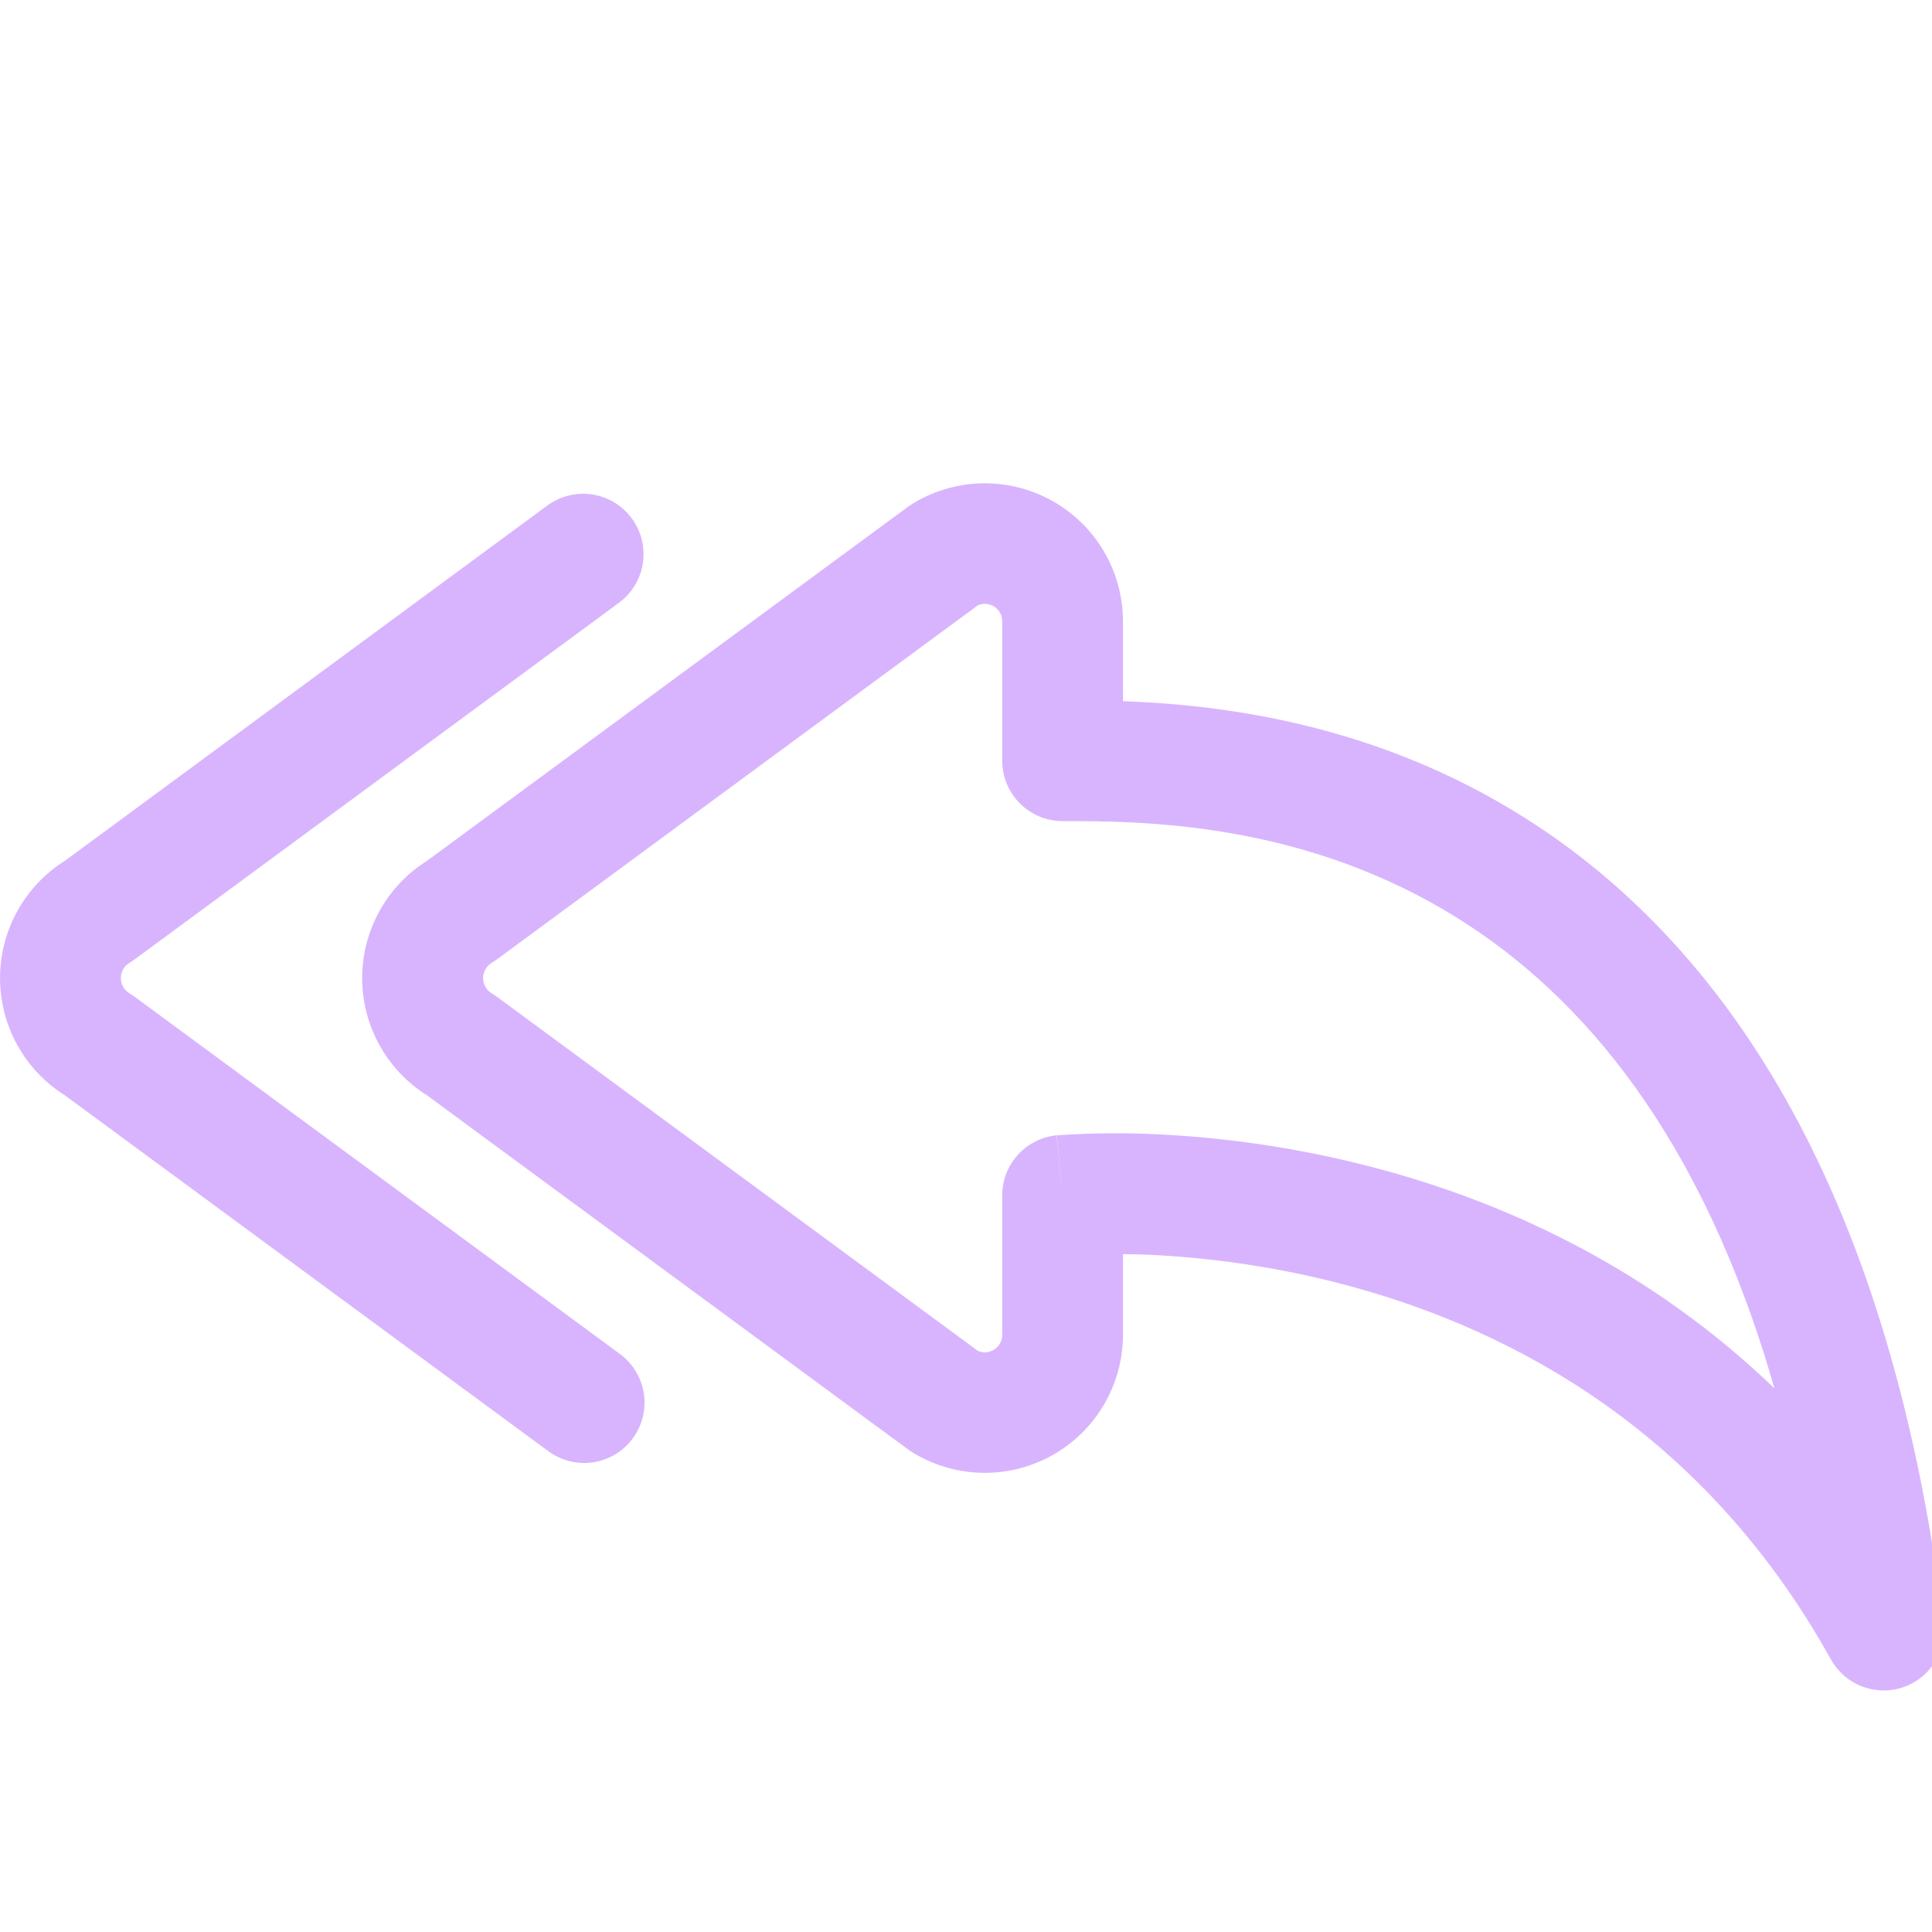
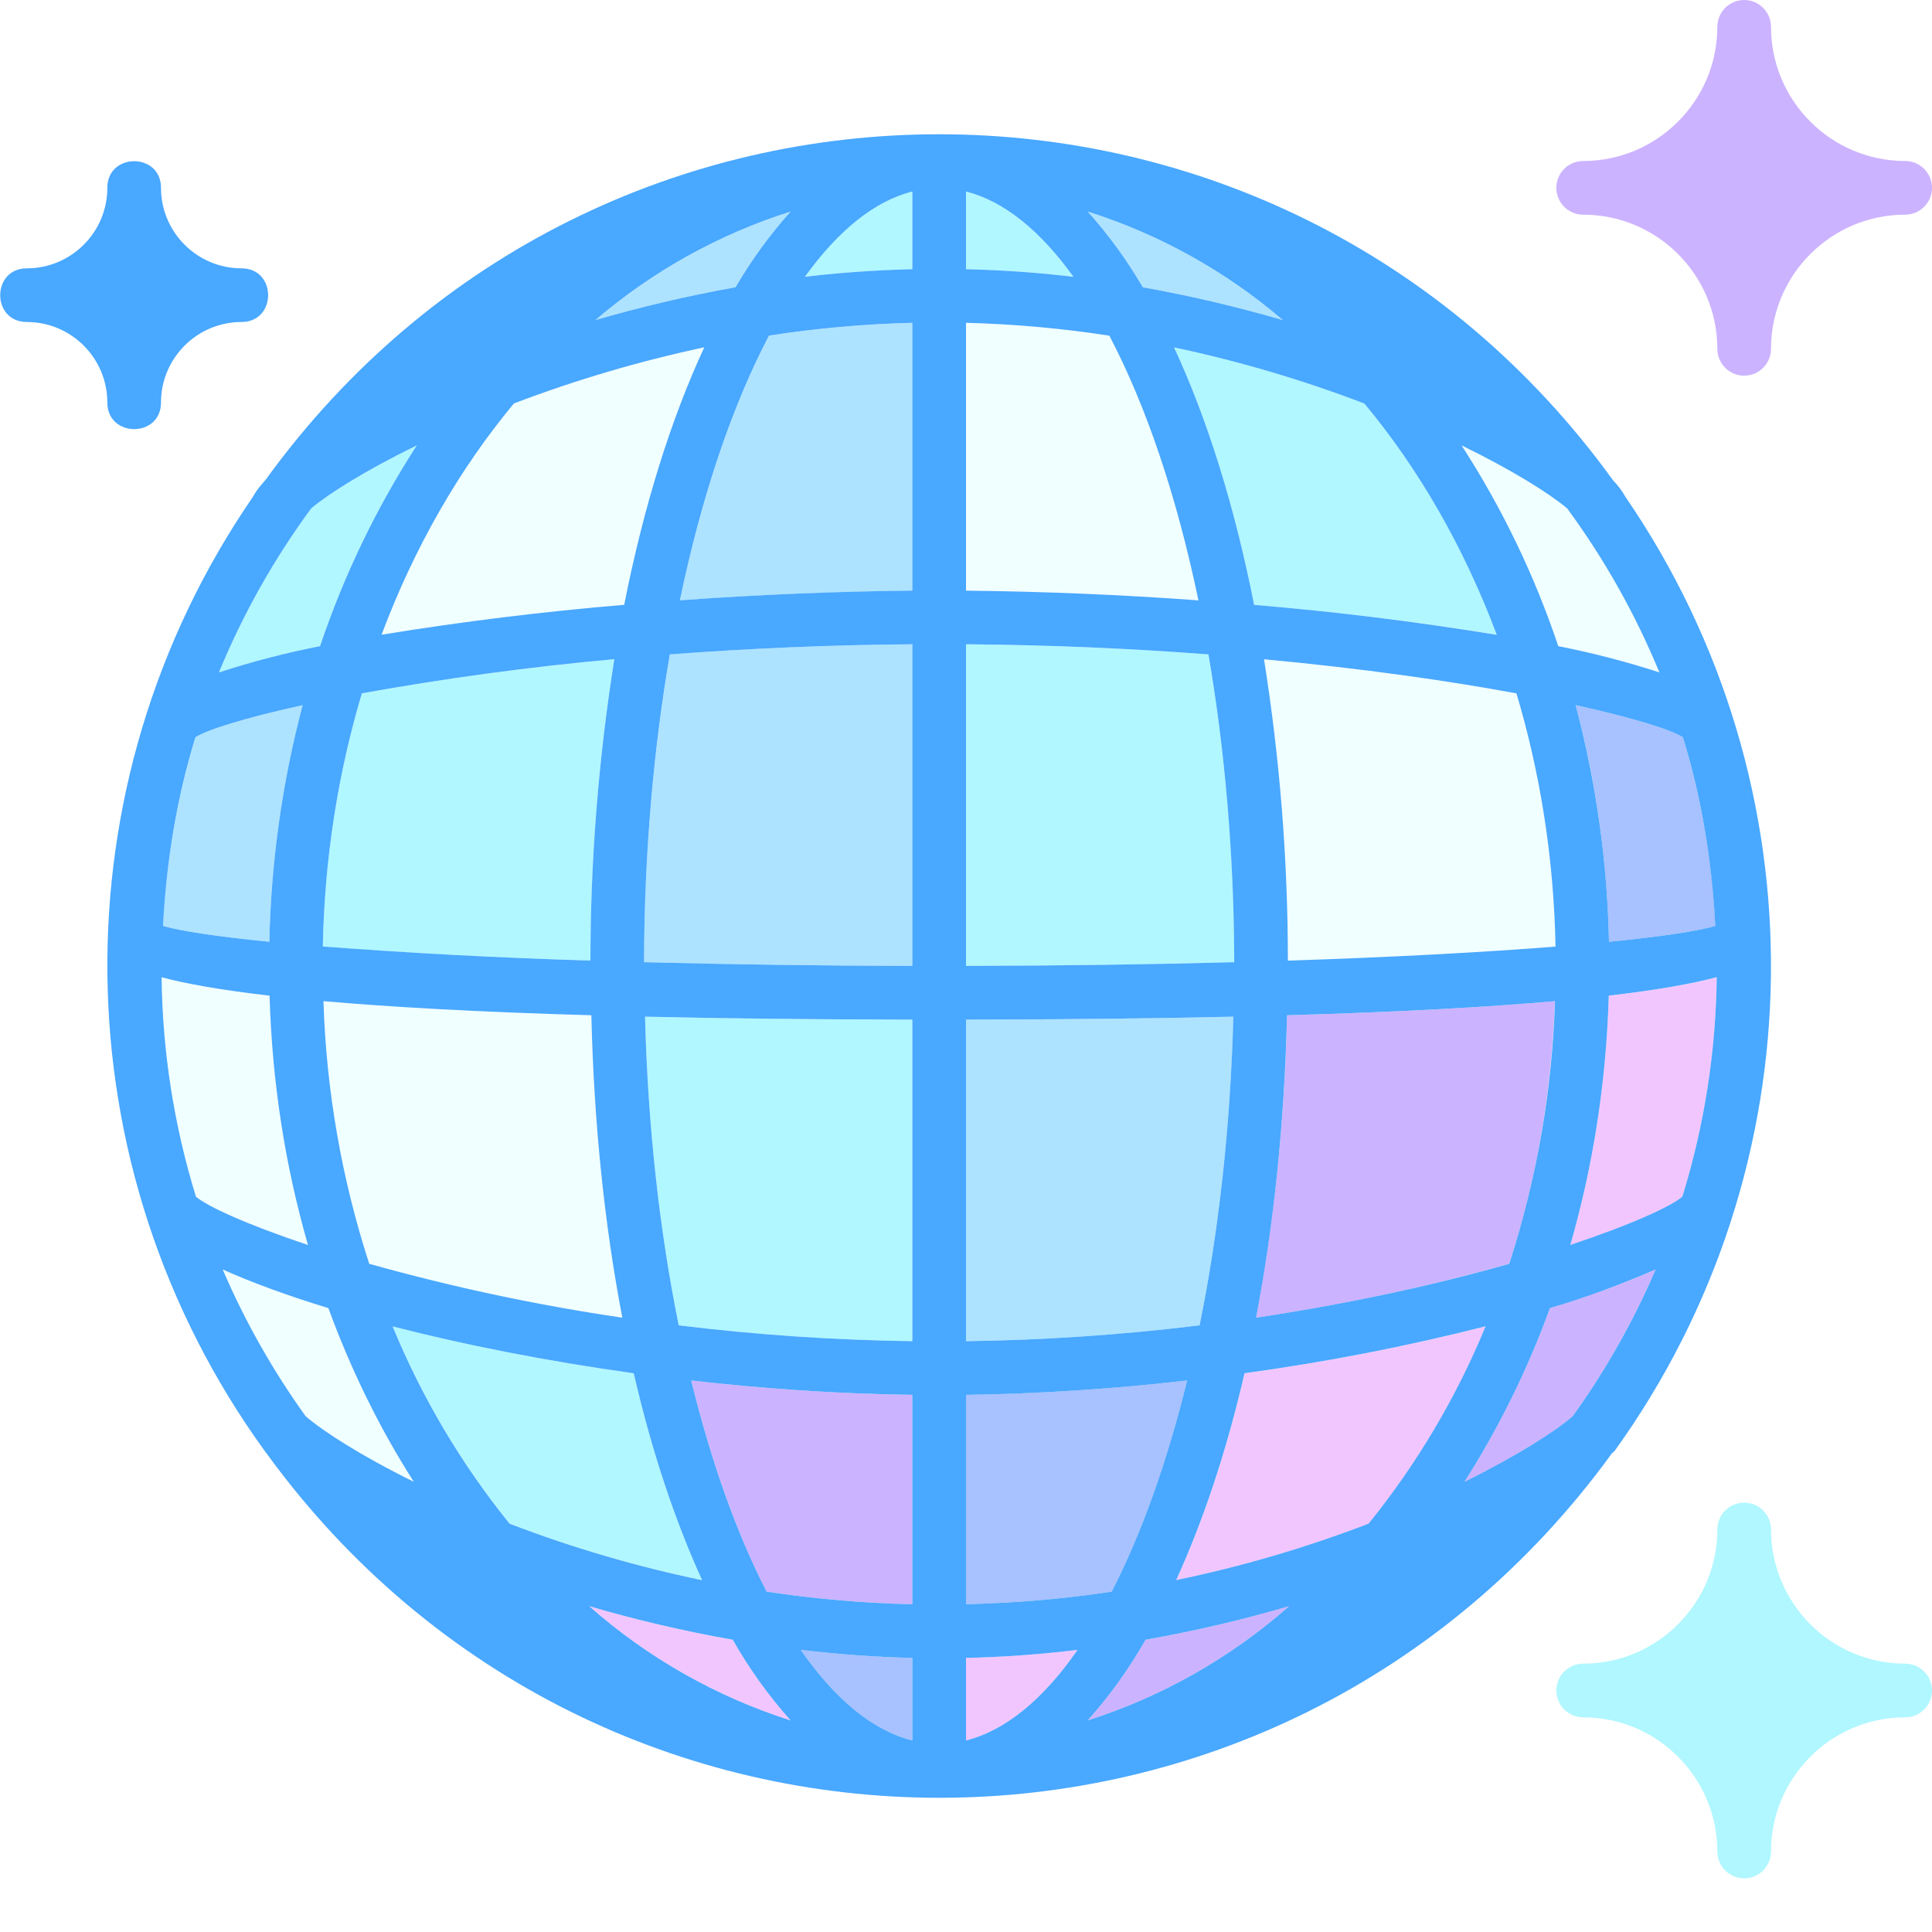
- <svg xmlns="http://www.w3.org/2000/svg" width="32" height="32" viewBox="0 0 16 16">
-   <g fill="#d8b4fe">
-     <path d="M8.098 5.013a.144.144 0 0 1 .202.134V6.3a.5.5 0 0 0 .5.5c.667 0 2.013.005 3.3.822c.984.624 1.99 1.76 2.595 3.876c-1.02-.983-2.185-1.516-3.205-1.799a8.7 8.7 0 0 0-1.921-.306a7 7 0 0 0-.798.008h-.013l-.005.001h-.001L8.8 9.9l-.05-.498a.5.5 0 0 0-.45.498v1.153c0 .108-.11.176-.202.134L4.114 8.254l-.042-.028a.147.147 0 0 1 0-.252l.042-.028zM9.3 10.386q.102 0 .223.006c.434.02 1.034.086 1.7.271c1.326.368 2.896 1.202 3.94 3.08a.5.5 0 0 0 .933-.305c-.464-3.71-1.886-5.662-3.46-6.66c-1.245-.79-2.527-.942-3.336-.971v-.66a1.144 1.144 0 0 0-1.767-.96l-3.994 2.94a1.147 1.147 0 0 0 0 1.946l3.994 2.94a1.144 1.144 0 0 0 1.767-.96z" />
-     <path d="M5.232 4.293a.5.5 0 0 0-.7-.106L.54 7.127a1.147 1.147 0 0 0 0 1.946l3.994 2.94a.5.5 0 1 0 .593-.805L1.114 8.254l-.042-.028a.147.147 0 0 1 0-.252l.042-.028l4.012-2.954a.5.5 0 0 0 .106-.699" />
-   </g>
+ <svg xmlns="http://www.w3.org/2000/svg" width="32" height="32" viewBox="0 0 36 36">
+   <path fill="#ADE3FF" d="M22.981 18.944c-.053 2.052-.272 4.003-.628 5.752a39.945 39.945 0 0 1-4.353.295v-5.992c1.888-.003 3.539-.022 4.981-.055M21.294 5.353c.907.161 1.781.371 2.611.611a10.44 10.44 0 0 0-3.637-2.022c.362.398.705.868 1.026 1.411m-8.625 5.834A69.042 69.042 0 0 1 17 11.006V6.015c-.92.024-1.814.107-2.671.24c-.682 1.297-1.255 2.982-1.66 4.932m-9.027 2.549a14.443 14.443 0 0 0-.604 3.518c.329.096 1.004.198 1.981.295a18.8 18.8 0 0 1 .62-4.409c-1.071.235-1.763.452-1.997.596M17 17.998v-5.993c-1.602.012-3.12.082-4.518.189a34.576 34.576 0 0 0-.48 5.735c1.506.041 3.177.065 4.998.069M13.706 5.353a8.52 8.52 0 0 1 1.027-1.411a10.44 10.44 0 0 0-3.637 2.022c.829-.24 1.703-.45 2.61-.611" />
+   <path fill="azure" d="M22.331 11.187A69.042 69.042 0 0 0 18 11.006V6.015c.92.024 1.814.107 2.671.24c.682 1.297 1.255 2.982 1.66 4.932M5.738 23.198a18.727 18.727 0 0 1-.716-4.645c-.922-.107-1.567-.225-2.011-.343c.02 1.42.237 2.794.64 4.088c.209.18.943.519 2.087.9m5.893-11.927c.363-1.836.871-3.46 1.492-4.798A23.65 23.65 0 0 0 9.576 7.52c-1.02 1.226-1.857 2.685-2.466 4.309c1.36-.23 2.917-.419 4.521-.558m-3.92 16.34c-.999-.493-1.695-.945-2.016-1.222a14.415 14.415 0 0 1-1.546-2.735c.536.242 1.2.485 1.97.721c.425 1.162.96 2.247 1.592 3.236M23.998 17.9c2.008-.066 3.685-.158 4.987-.262a17.755 17.755 0 0 0-.728-4.719a53.996 53.996 0 0 0-4.704-.636c.281 1.734.44 3.622.445 5.617m5.038-5.86c.729.15 1.368.313 1.884.489a14.443 14.443 0 0 0-1.718-3.055c-.326-.275-1.008-.705-1.968-1.175a16.574 16.574 0 0 1 1.802 3.741M11.595 24.553a34.586 34.586 0 0 1-.577-5.635c-2.126-.061-3.751-.154-4.993-.263c.062 1.725.352 3.376.853 4.894c1.282.365 2.885.73 4.717 1.004" />
+   <path fill="#A8C1FF" d="M20.715 29.658c-.865.131-1.774.212-2.715.234V25.99a41.391 41.391 0 0 0 4.12-.268c-.373 1.526-.851 2.86-1.405 3.936m9.267-12.109c.976-.097 1.652-.199 1.981-.295a14.434 14.434 0 0 0-.604-3.518c-.234-.144-.926-.361-1.997-.596c.372 1.394.584 2.873.62 4.409M14.921 30.743c.633.913 1.338 1.502 2.079 1.688v-1.538a21.98 21.98 0 0 1-2.079-.15" />
+   <path fill="#F1C6FF" d="M31.989 18.21a14.416 14.416 0 0 1-.64 4.088c-.21.181-.943.519-2.088.9c.421-1.461.669-3.02.716-4.645c.923-.107 1.568-.225 2.012-.343m-8.798 7.379c-.335 1.452-.768 2.746-1.274 3.855a23.18 23.18 0 0 0 3.587-1.052a14.81 14.81 0 0 0 2.18-3.677a40.811 40.811 0 0 1-4.493.874m-9.537 4.965a24.664 24.664 0 0 1-2.676-.626a10.498 10.498 0 0 0 3.755 2.13a8.66 8.66 0 0 1-1.079-1.504m6.425.189a21.98 21.98 0 0 1-2.079.15v1.538c.741-.186 1.446-.775 2.079-1.688" />
+   <path fill="#CCB3FF" d="M14.285 29.658c-.554-1.076-1.032-2.41-1.405-3.935c1.338.153 2.726.249 4.12.268v3.902a21.7 21.7 0 0 1-2.715-.235m14.596-5.283a16.559 16.559 0 0 1-1.592 3.236c.999-.493 1.695-.945 2.016-1.222a14.47 14.47 0 0 0 1.546-2.735c-.535.242-1.2.485-1.97.721m-4.9-5.457a34.366 34.366 0 0 1-.577 5.635a37.787 37.787 0 0 0 4.716-1.004c.501-1.518.791-3.169.853-4.894c-1.24.109-2.866.202-4.992.263m-2.635 11.636a8.66 8.66 0 0 1-1.079 1.504a10.475 10.475 0 0 0 3.755-2.13a24.61 24.61 0 0 1-2.676.626M35.5 3A2.503 2.503 0 0 1 33 .5a.5.5 0 0 0-1 0C32 1.878 30.878 3 29.5 3a.5.5 0 0 0 0 1C30.878 4 32 5.122 32 6.5a.5.5 0 0 0 1 0C33 5.122 34.122 4 35.5 4a.5.5 0 0 0 0-1" />
+   <path fill="#B0F7FF" d="M18 5.016V3.569c.712.179 1.389.736 2.002 1.589c-.66-.08-1.33-.125-2.002-.142m3.877 1.456c.621 1.339 1.129 2.962 1.492 4.798c1.603.139 3.161.328 4.521.557c-.609-1.624-1.446-3.083-2.466-4.309a23.974 23.974 0 0 0-3.547-1.046M18 12.005v5.993c1.821-.004 3.492-.029 4.999-.069a34.595 34.595 0 0 0-.48-5.735A66.538 66.538 0 0 0 18 12.005m-1 12.986v-5.992a235.782 235.782 0 0 1-4.981-.055c.053 2.052.272 4.003.628 5.752c1.356.166 2.817.275 4.353.295m-5.553-12.708c-1.84.172-3.436.402-4.704.636a17.708 17.708 0 0 0-.728 4.719c1.303.104 2.98.196 4.987.262c.005-1.995.164-3.883.445-5.617m3.551-7.125c.66-.08 1.33-.125 2.002-.142V3.569c-.712.179-1.389.736-2.002 1.589M5.964 12.04a16.574 16.574 0 0 1 1.802-3.741c-.96.469-1.642.9-1.968 1.175a14.487 14.487 0 0 0-1.718 3.055a16.116 16.116 0 0 1 1.884-.489m7.12 17.403c-.506-1.109-.939-2.403-1.274-3.855a40.513 40.513 0 0 1-4.492-.874a14.829 14.829 0 0 0 2.18 3.677c1.04.4 2.25.775 3.586 1.052M35.5 31a2.503 2.503 0 0 1-2.5-2.5a.5.5 0 0 0-1 0c0 1.378-1.122 2.5-2.5 2.5a.5.5 0 0 0 0 1c1.378 0 2.5 1.122 2.5 2.5a.5.5 0 0 0 1 0c0-1.378 1.122-2.5 2.5-2.5a.5.5 0 0 0 0-1" />
+   <path fill="#49A8FF" d="M30.289 9.26a1.5 1.5 0 0 0-.232-.31C23.847.358 11.16.347 4.942 8.95c-.102.11-.181.214-.231.31a15.418 15.418 0 0 0 .216 17.769c.013.012.023.036.037.049c6.213 8.556 18.854 8.567 25.074 0l.046-.039a15.457 15.457 0 0 0 .205-17.779m-.984 17.129c-.321.277-1.018.728-2.016 1.222a16.559 16.559 0 0 0 1.592-3.236a16.89 16.89 0 0 0 1.97-.721a14.47 14.47 0 0 1-1.546 2.735M4.149 23.654c.536.242 1.2.485 1.97.721c.425 1.162.96 2.248 1.592 3.236c-.999-.493-1.695-.945-2.016-1.222a14.47 14.47 0 0 1-1.546-2.735m27.2-1.357c-.21.181-.943.519-2.088.9c.421-1.461.669-3.02.716-4.645c.923-.107 1.568-.225 2.012-.344a14.412 14.412 0 0 1-.64 4.089M3.038 17.254c.062-1.217.259-2.398.604-3.518c.234-.144.926-.361 1.997-.596a18.8 18.8 0 0 0-.62 4.409c-.977-.097-1.652-.199-1.981-.295m3.705-4.335a53.996 53.996 0 0 1 4.704-.636a35.79 35.79 0 0 0-.445 5.616a109.636 109.636 0 0 1-4.987-.262c.032-1.657.288-3.242.728-4.718m25.219 4.335c-.329.096-1.004.198-1.981.295a18.8 18.8 0 0 0-.62-4.409c1.07.235 1.762.452 1.997.596c.345 1.12.542 2.302.604 3.518m-2.977.384c-1.303.104-2.98.196-4.987.262a35.79 35.79 0 0 0-.445-5.616c1.84.172 3.436.402 4.704.636c.44 1.475.696 3.06.728 4.718M18 6.015c.92.024 1.814.107 2.671.24c.682 1.298 1.255 2.983 1.66 4.932A69.042 69.042 0 0 0 18 11.006zm-1 4.99a69.81 69.81 0 0 0-4.331.181c.405-1.95.978-3.634 1.66-4.932A20.83 20.83 0 0 1 17 6.015zm0 1v5.993a206.135 206.135 0 0 1-4.999-.069c.004-2.026.177-3.966.48-5.735A66.538 66.538 0 0 1 17 12.005m0 6.994v5.992a40.197 40.197 0 0 1-4.353-.295c-.356-1.75-.575-3.701-.628-5.752c1.442.033 3.093.052 4.981.055m0 6.992v3.902a21.513 21.513 0 0 1-2.715-.235c-.554-1.076-1.032-2.41-1.405-3.935c1.338.153 2.726.249 4.12.268m1 0a41.391 41.391 0 0 0 4.12-.268c-.374 1.525-.852 2.859-1.405 3.935c-.865.131-1.774.212-2.715.234zm0-1v-5.992c1.888-.003 3.539-.022 4.981-.055c-.053 2.052-.272 4.003-.628 5.752a40.197 40.197 0 0 1-4.353.295m0-6.993v-5.993c1.602.012 3.12.082 4.518.189c.303 1.768.476 3.708.48 5.735c-1.506.041-3.177.065-4.998.069m5.369-6.727c-.363-1.836-.871-3.46-1.492-4.798a23.65 23.65 0 0 1 3.547 1.047c1.02 1.226 1.857 2.685 2.466 4.309a57.483 57.483 0 0 0-4.521-.558m-2.075-5.918a8.575 8.575 0 0 0-1.026-1.411a10.44 10.44 0 0 1 3.637 2.022c-.83-.24-1.704-.45-2.611-.611m-1.292-.195c-.66-.08-1.33-.125-2.002-.142V3.569c.712.179 1.389.736 2.002 1.589M17 5.016c-.672.017-1.342.062-2.002.142c.614-.852 1.29-1.41 2.002-1.589zm-3.294.337c-.907.161-1.781.371-2.611.611a10.44 10.44 0 0 1 3.637-2.022a8.575 8.575 0 0 0-1.026 1.411m-.583 1.119c-.621 1.339-1.129 2.962-1.492 4.798a58.043 58.043 0 0 0-4.521.557c.609-1.624 1.446-3.083 2.466-4.309a23.974 23.974 0 0 1 3.547-1.046m-2.104 12.446c.047 2.015.247 3.913.577 5.635a37.787 37.787 0 0 1-4.716-1.004a17.658 17.658 0 0 1-.853-4.894c1.24.109 2.866.202 4.992.263m.79 6.671c.335 1.452.768 2.746 1.274 3.855a23.18 23.18 0 0 1-3.587-1.052a14.81 14.81 0 0 1-2.18-3.677c1.323.341 2.856.646 4.493.874m1.845 4.965a8.66 8.66 0 0 0 1.079 1.504a10.475 10.475 0 0 1-3.755-2.13c.838.247 1.735.46 2.676.626m1.267.189a21.98 21.98 0 0 0 2.079.15v1.538c-.741-.186-1.446-.775-2.079-1.688m3.079.15a21.653 21.653 0 0 0 2.079-.15c-.633.913-1.338 1.502-2.079 1.688zm3.346-.339c.94-.166 1.838-.379 2.676-.626a10.498 10.498 0 0 1-3.755 2.13a8.66 8.66 0 0 0 1.079-1.504m.57-1.111c.506-1.109.939-2.403 1.274-3.855a40.513 40.513 0 0 0 4.492-.874a14.829 14.829 0 0 1-2.18 3.677a23.1 23.1 0 0 1-3.586 1.052m1.489-4.89c.329-1.722.529-3.62.577-5.635c2.126-.061 3.751-.154 4.993-.263a17.658 17.658 0 0 1-.853 4.894c-1.282.365-2.885.73-4.717 1.004m7.515-12.024a16.318 16.318 0 0 0-1.884-.489a16.574 16.574 0 0 0-1.802-3.741c.96.469 1.642.9 1.968 1.175a14.443 14.443 0 0 1 1.718 3.055M7.766 8.299a16.66 16.66 0 0 0-1.802 3.741a15.97 15.97 0 0 0-1.884.489a14.443 14.443 0 0 1 1.718-3.055c.326-.275 1.007-.705 1.968-1.175M5.023 18.553c.047 1.625.294 3.183.716 4.645c-1.145-.381-1.878-.72-2.088-.9a14.452 14.452 0 0 1-.64-4.088c.444.118 1.089.236 2.012.343M4.5 6C3.673 6 3 6.673 3 7.5c0 .662-1 .661-1 0C2 6.673 1.327 6 .5 6c-.662 0-.661-1 0-1C1.327 5 2 4.327 2 3.5c0-.662 1-.661 1 0C3 4.327 3.673 5 4.5 5c.662 0 .661 1 0 1" />
</svg>
